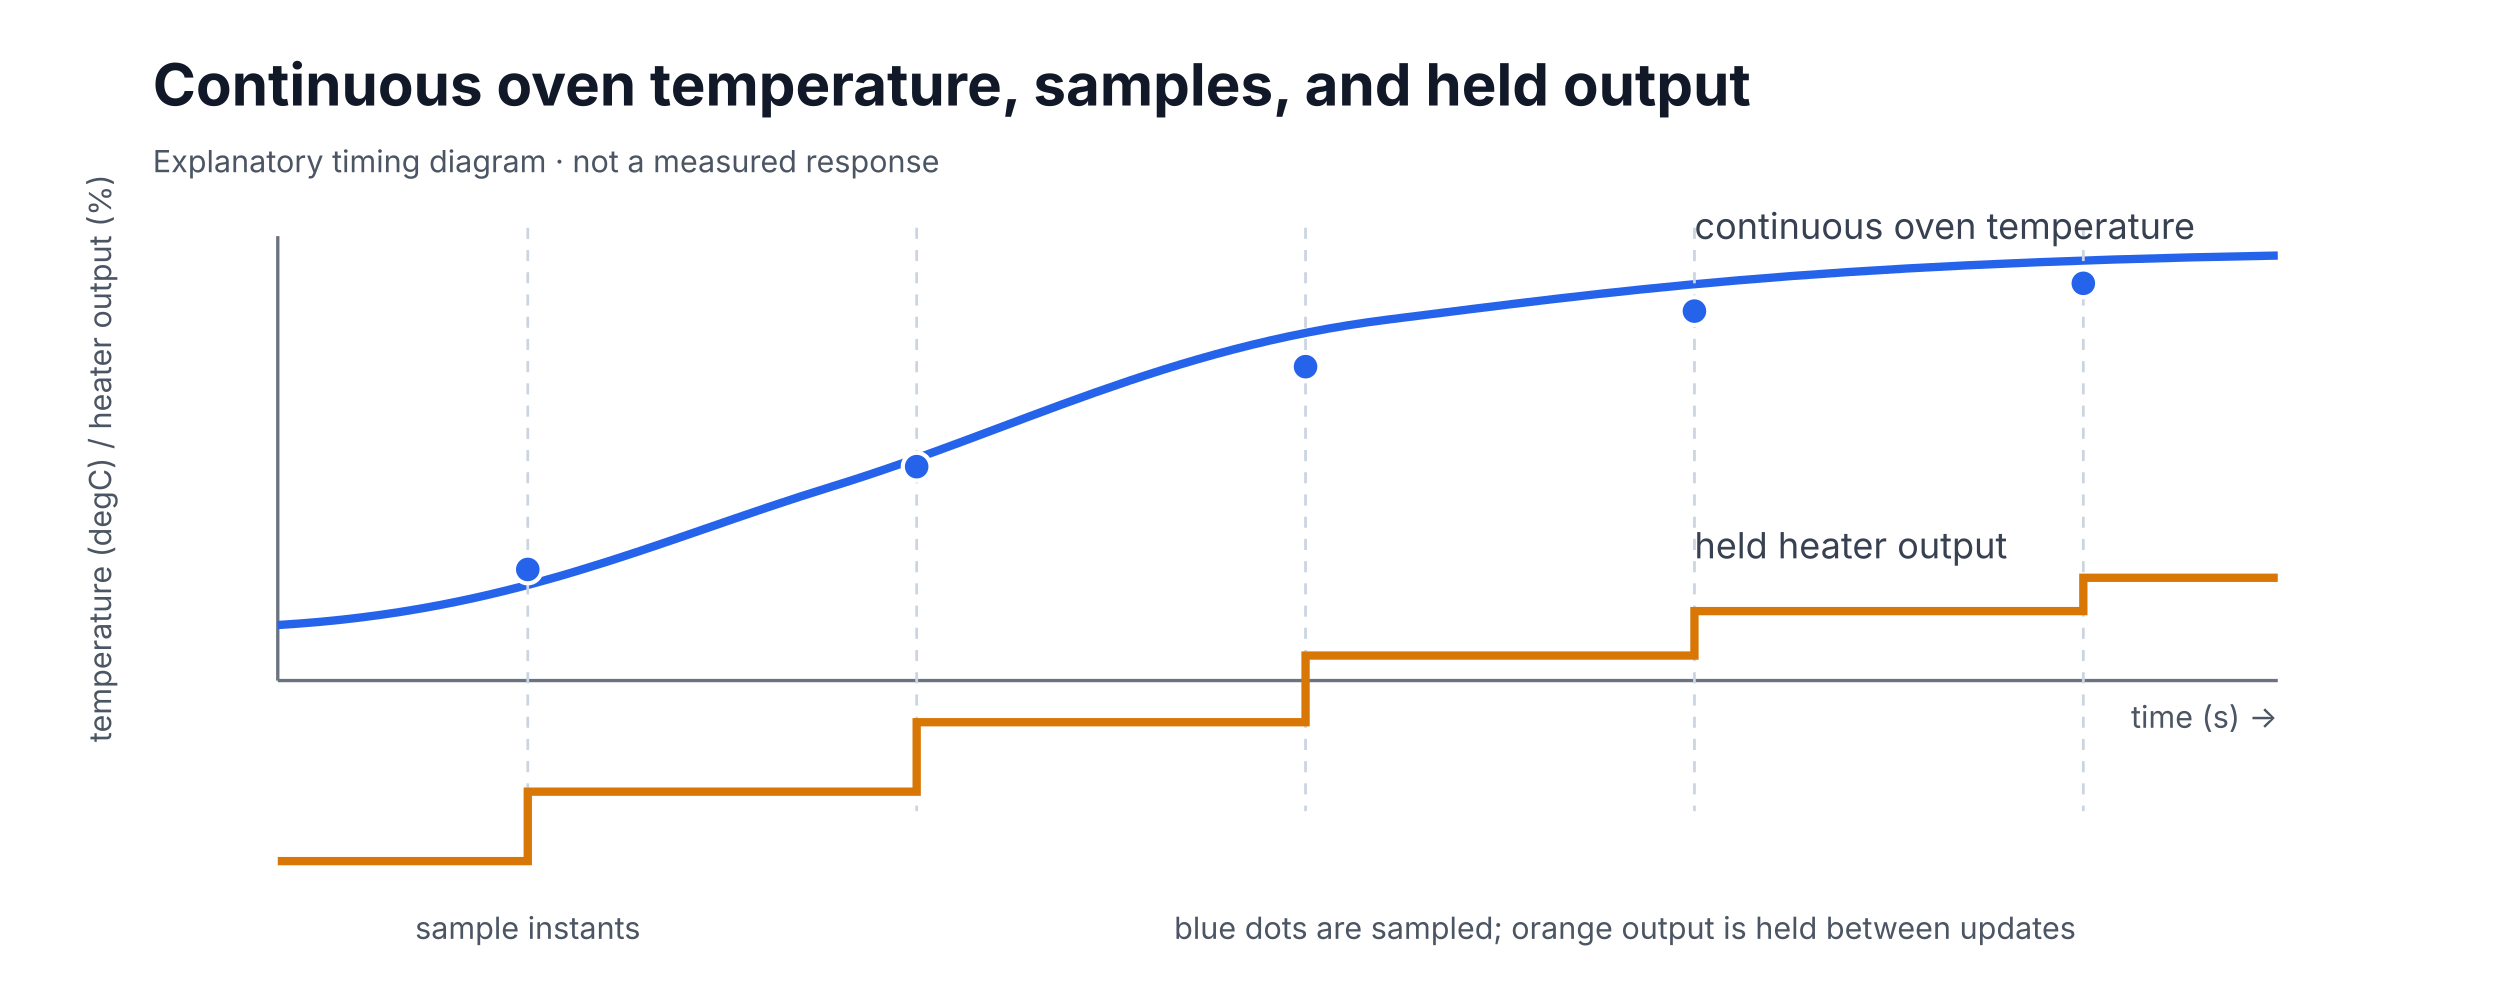
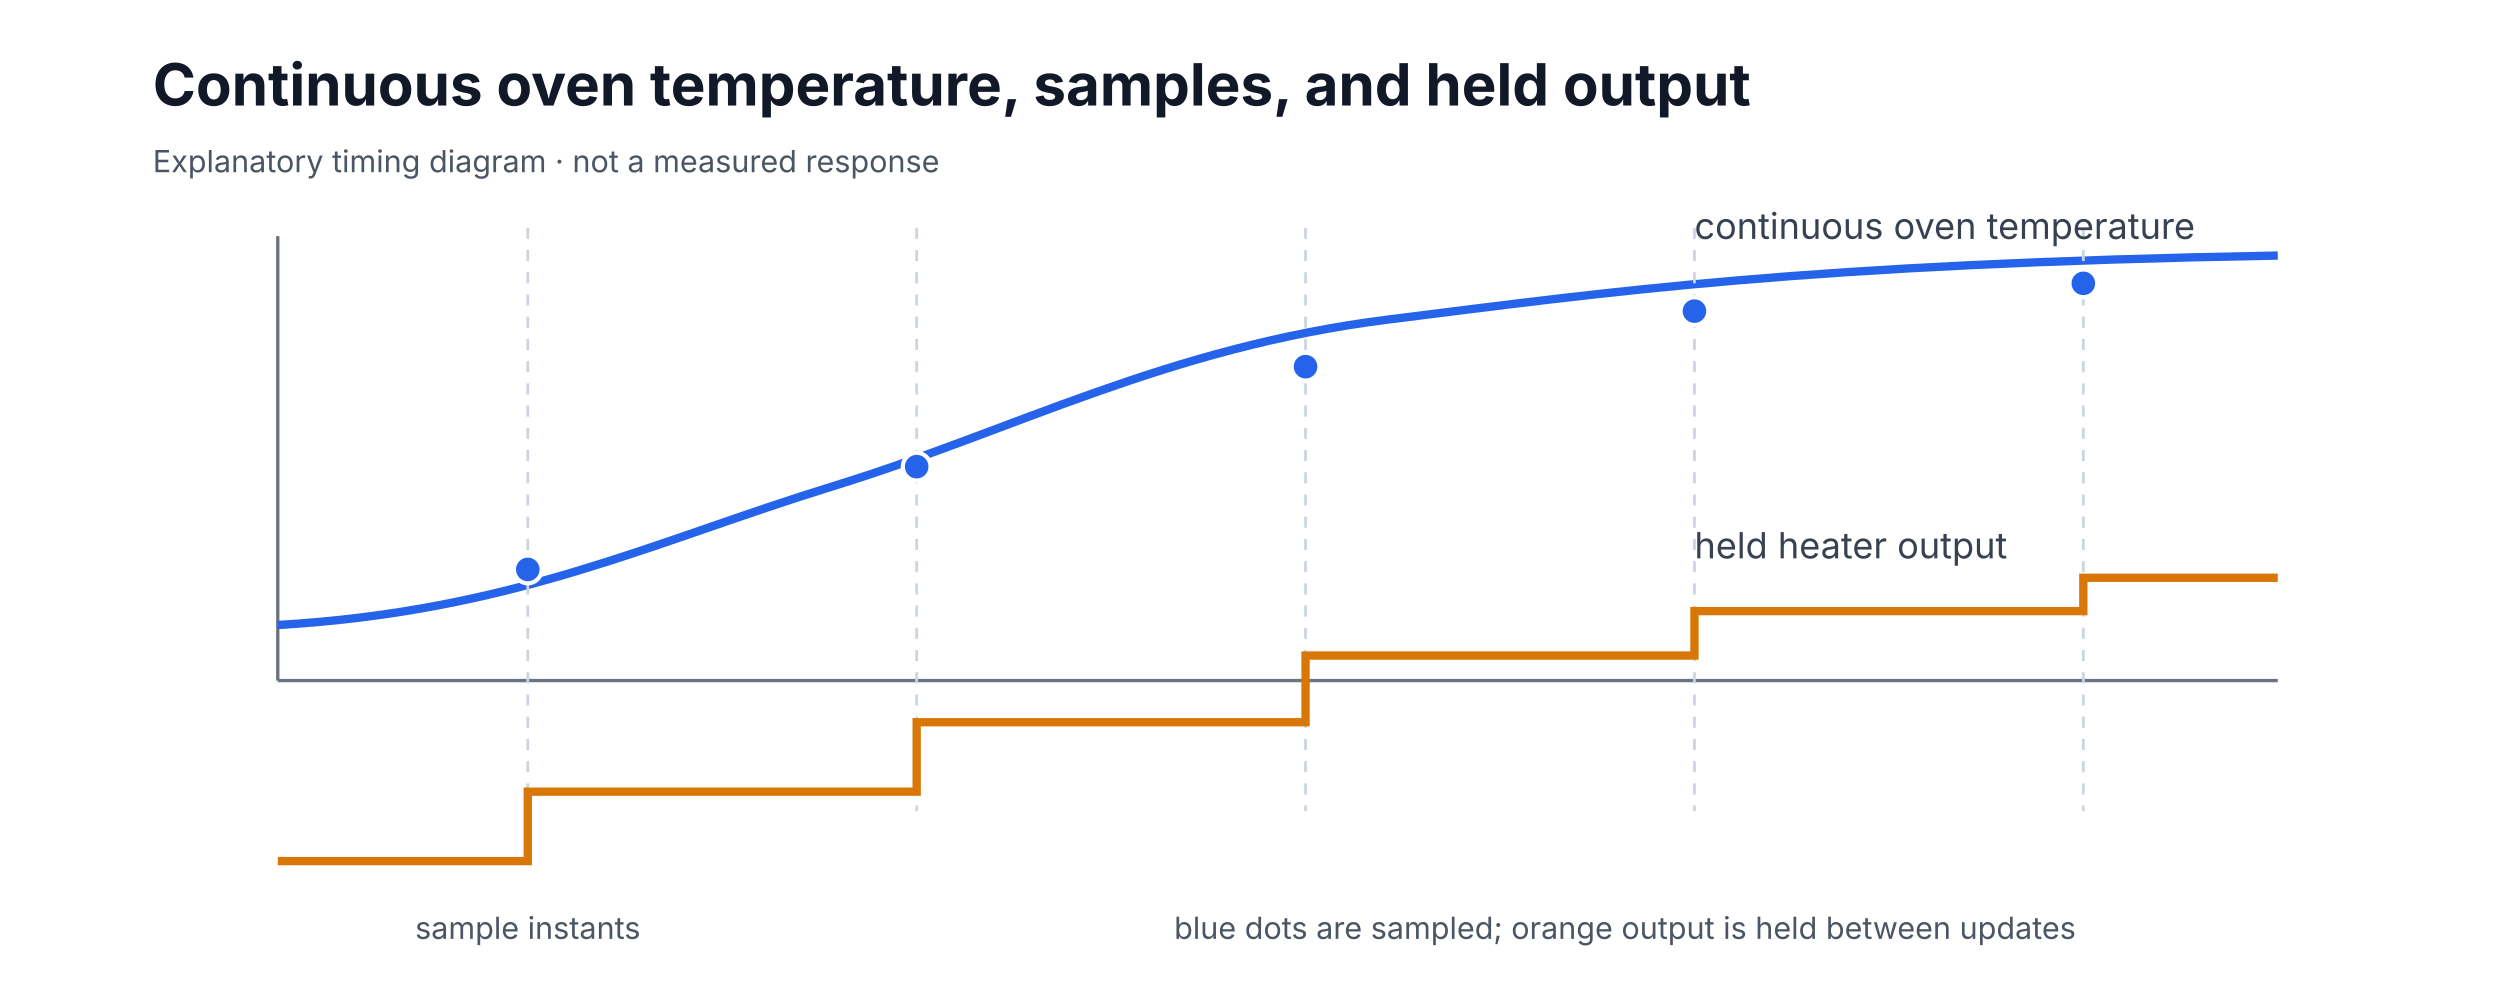
<svg xmlns="http://www.w3.org/2000/svg" width="900" height="360" viewBox="0 0 900 360">
  <style>svg{forced-color-adjust:none;background:#fff;font-family:system-ui,-apple-system,"Segoe UI",sans-serif}.title{font-size:21px;font-weight:700;fill:#111827}.label{font-size:13px;fill:#374151}.small{font-size:11px;fill:#4b5563}.guide{stroke:#cbd5e1;stroke-width:1;stroke-dasharray:4 4}.axis{stroke:#6b7280;stroke-width:1.2}.continuous{fill:none;stroke:#2563eb;stroke-width:3}.held{fill:none;stroke:#d97706;stroke-width:3}.sample{fill:#2563eb;stroke:#fff;stroke-width:1.5}</style>
  <rect width="900" height="360" fill="#ffffff" />
  <text x="55" y="38" class="title">Continuous oven temperature, samples, and held output</text>
  <text x="55" y="62" class="small">Explanatory timing diagram · not a measured response</text>
  <line x1="100" y1="245" x2="820" y2="245" class="axis" />
  <line x1="100" y1="85" x2="100" y2="245" class="axis" />
  <path d="M100 225 C185 220 235 195 300 175 S420 125 500 115 S650 95 820 92" class="continuous" />
  <line x1="190" y1="82" x2="190" y2="292" class="guide" />
  <circle cx="190" cy="205" r="5" class="sample" />
  <line x1="330" y1="82" x2="330" y2="292" class="guide" />
  <circle cx="330" cy="168" r="5" class="sample" />
  <line x1="470" y1="82" x2="470" y2="292" class="guide" />
  <circle cx="470" cy="132" r="5" class="sample" />
  <line x1="610" y1="82" x2="610" y2="292" class="guide" />
  <circle cx="610" cy="112" r="5" class="sample" />
  <line x1="750" y1="82" x2="750" y2="292" class="guide" />
  <circle cx="750" cy="102" r="5" class="sample" />
  <path d="M100 310 H190 V285 H330 V260 H470 V236 H610 V220 H750 V208 H820" class="held" />
  <text x="610" y="86" class="label" fill="#2563eb">continuous oven temperature</text>
  <text x="610" y="201" class="label" fill="#d97706">held heater output</text>
  <text x="190" y="338" class="small" text-anchor="middle">sample instants</text>
  <text x="585" y="338" class="small" text-anchor="middle">blue dots are sampled; orange output is held between updates</text>
-   <text x="820" y="262" class="small" text-anchor="end">time (s) →</text>
-   <text x="40" y="165" class="small" text-anchor="middle" transform="rotate(-90 40 165)">temperature (degC) / heater output (%)</text>
</svg>
